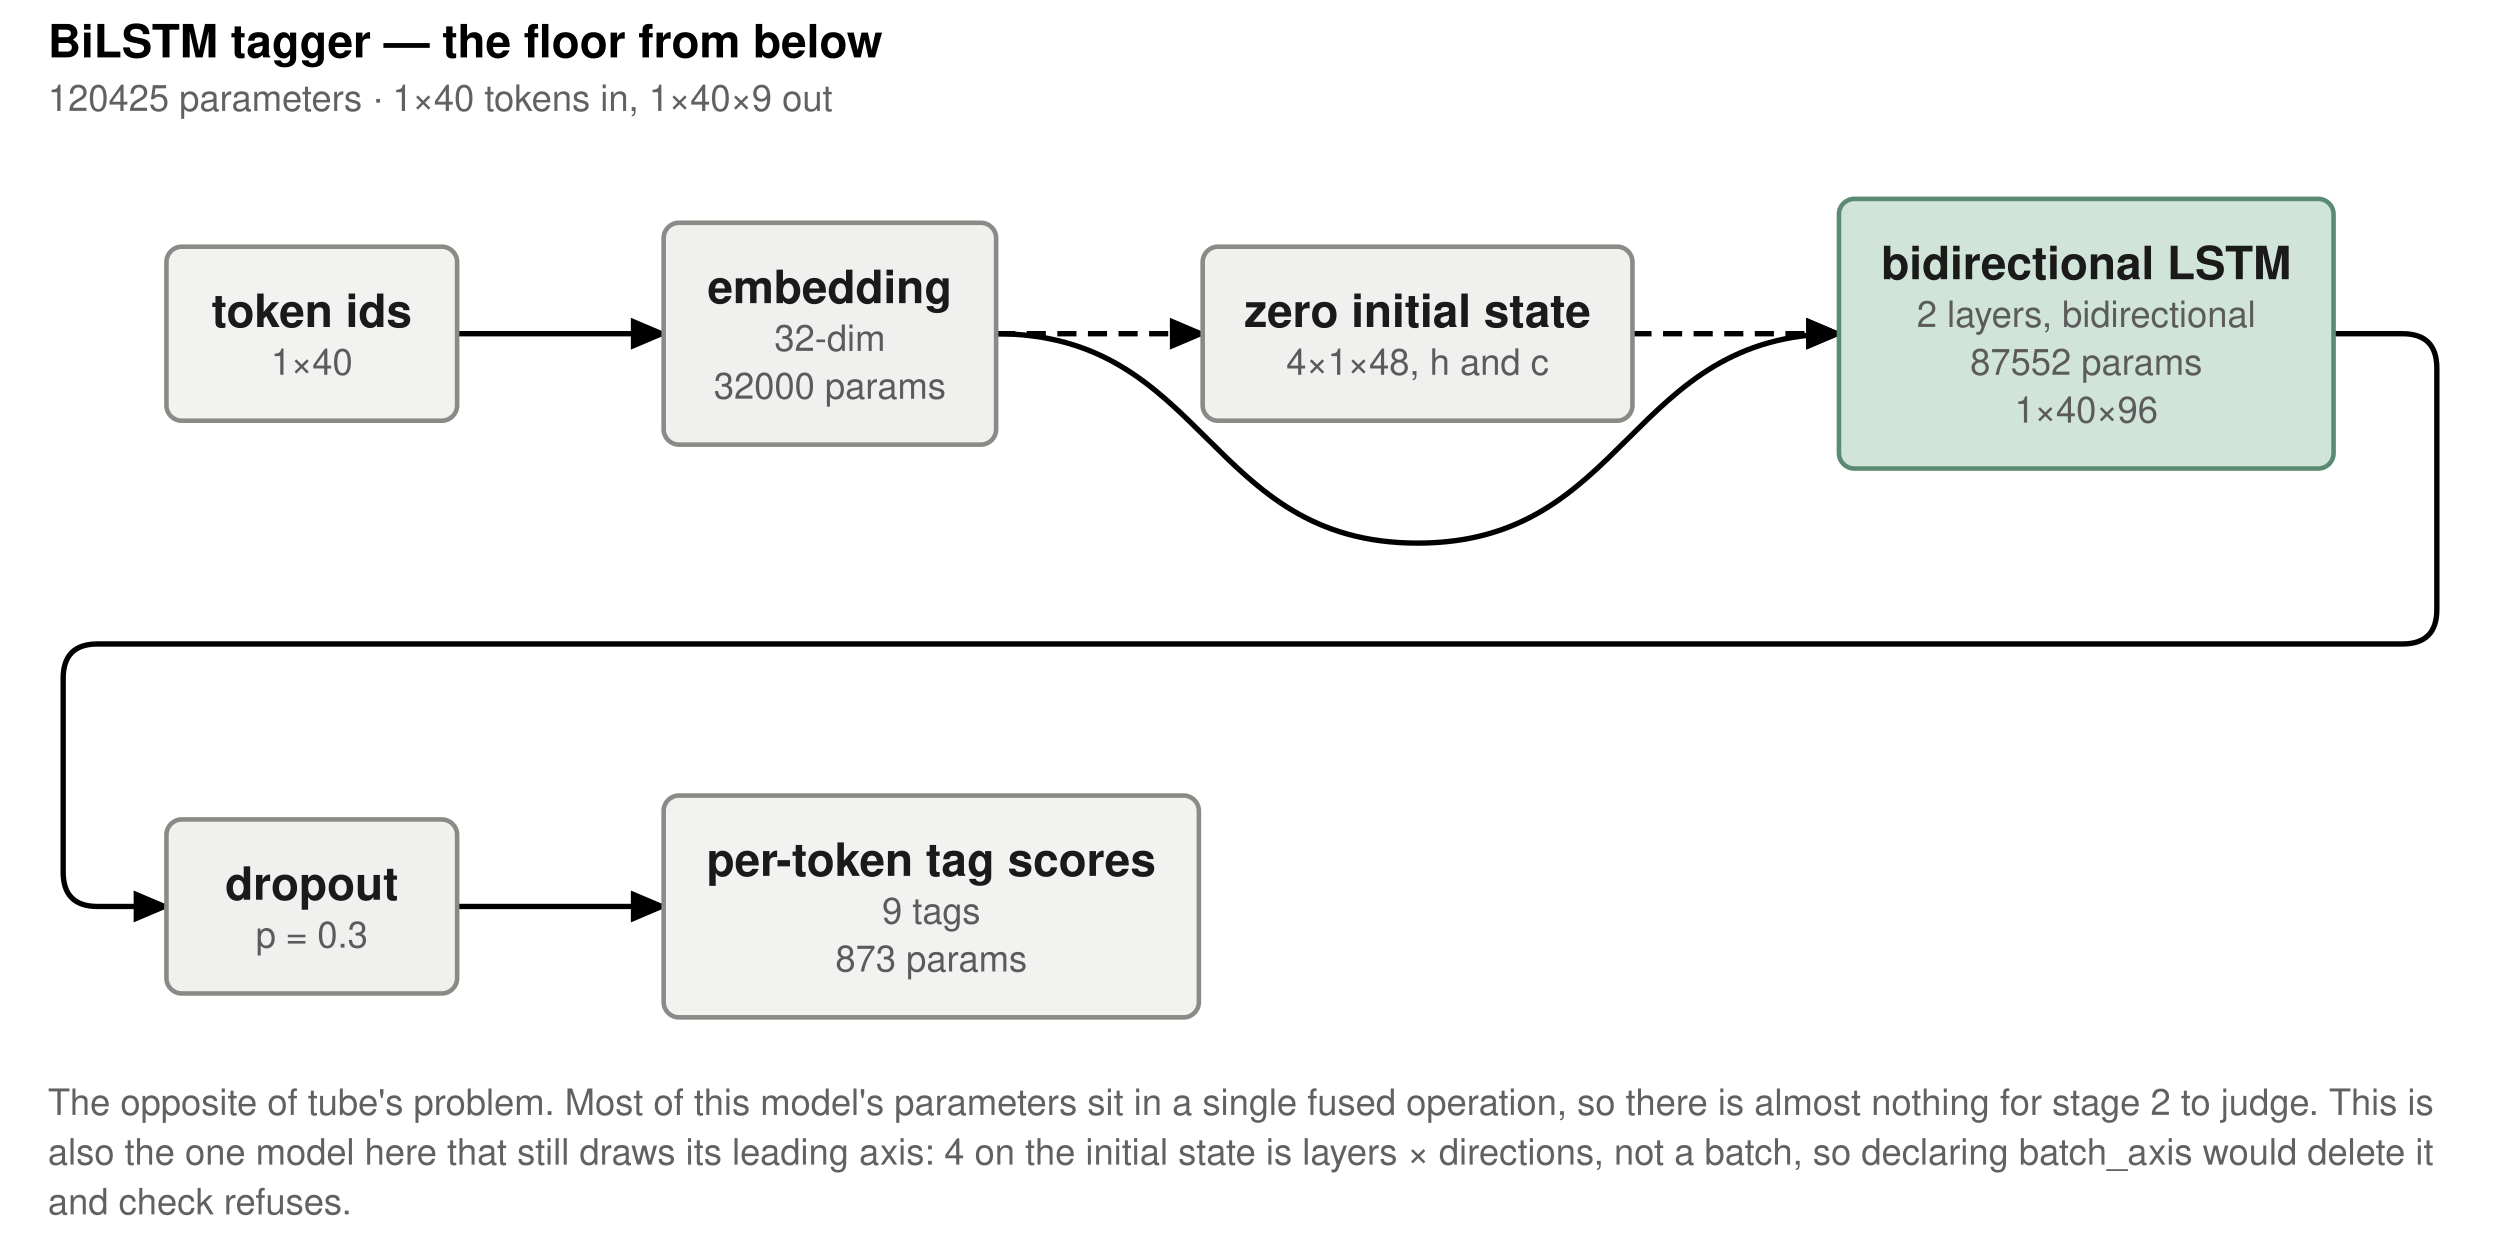
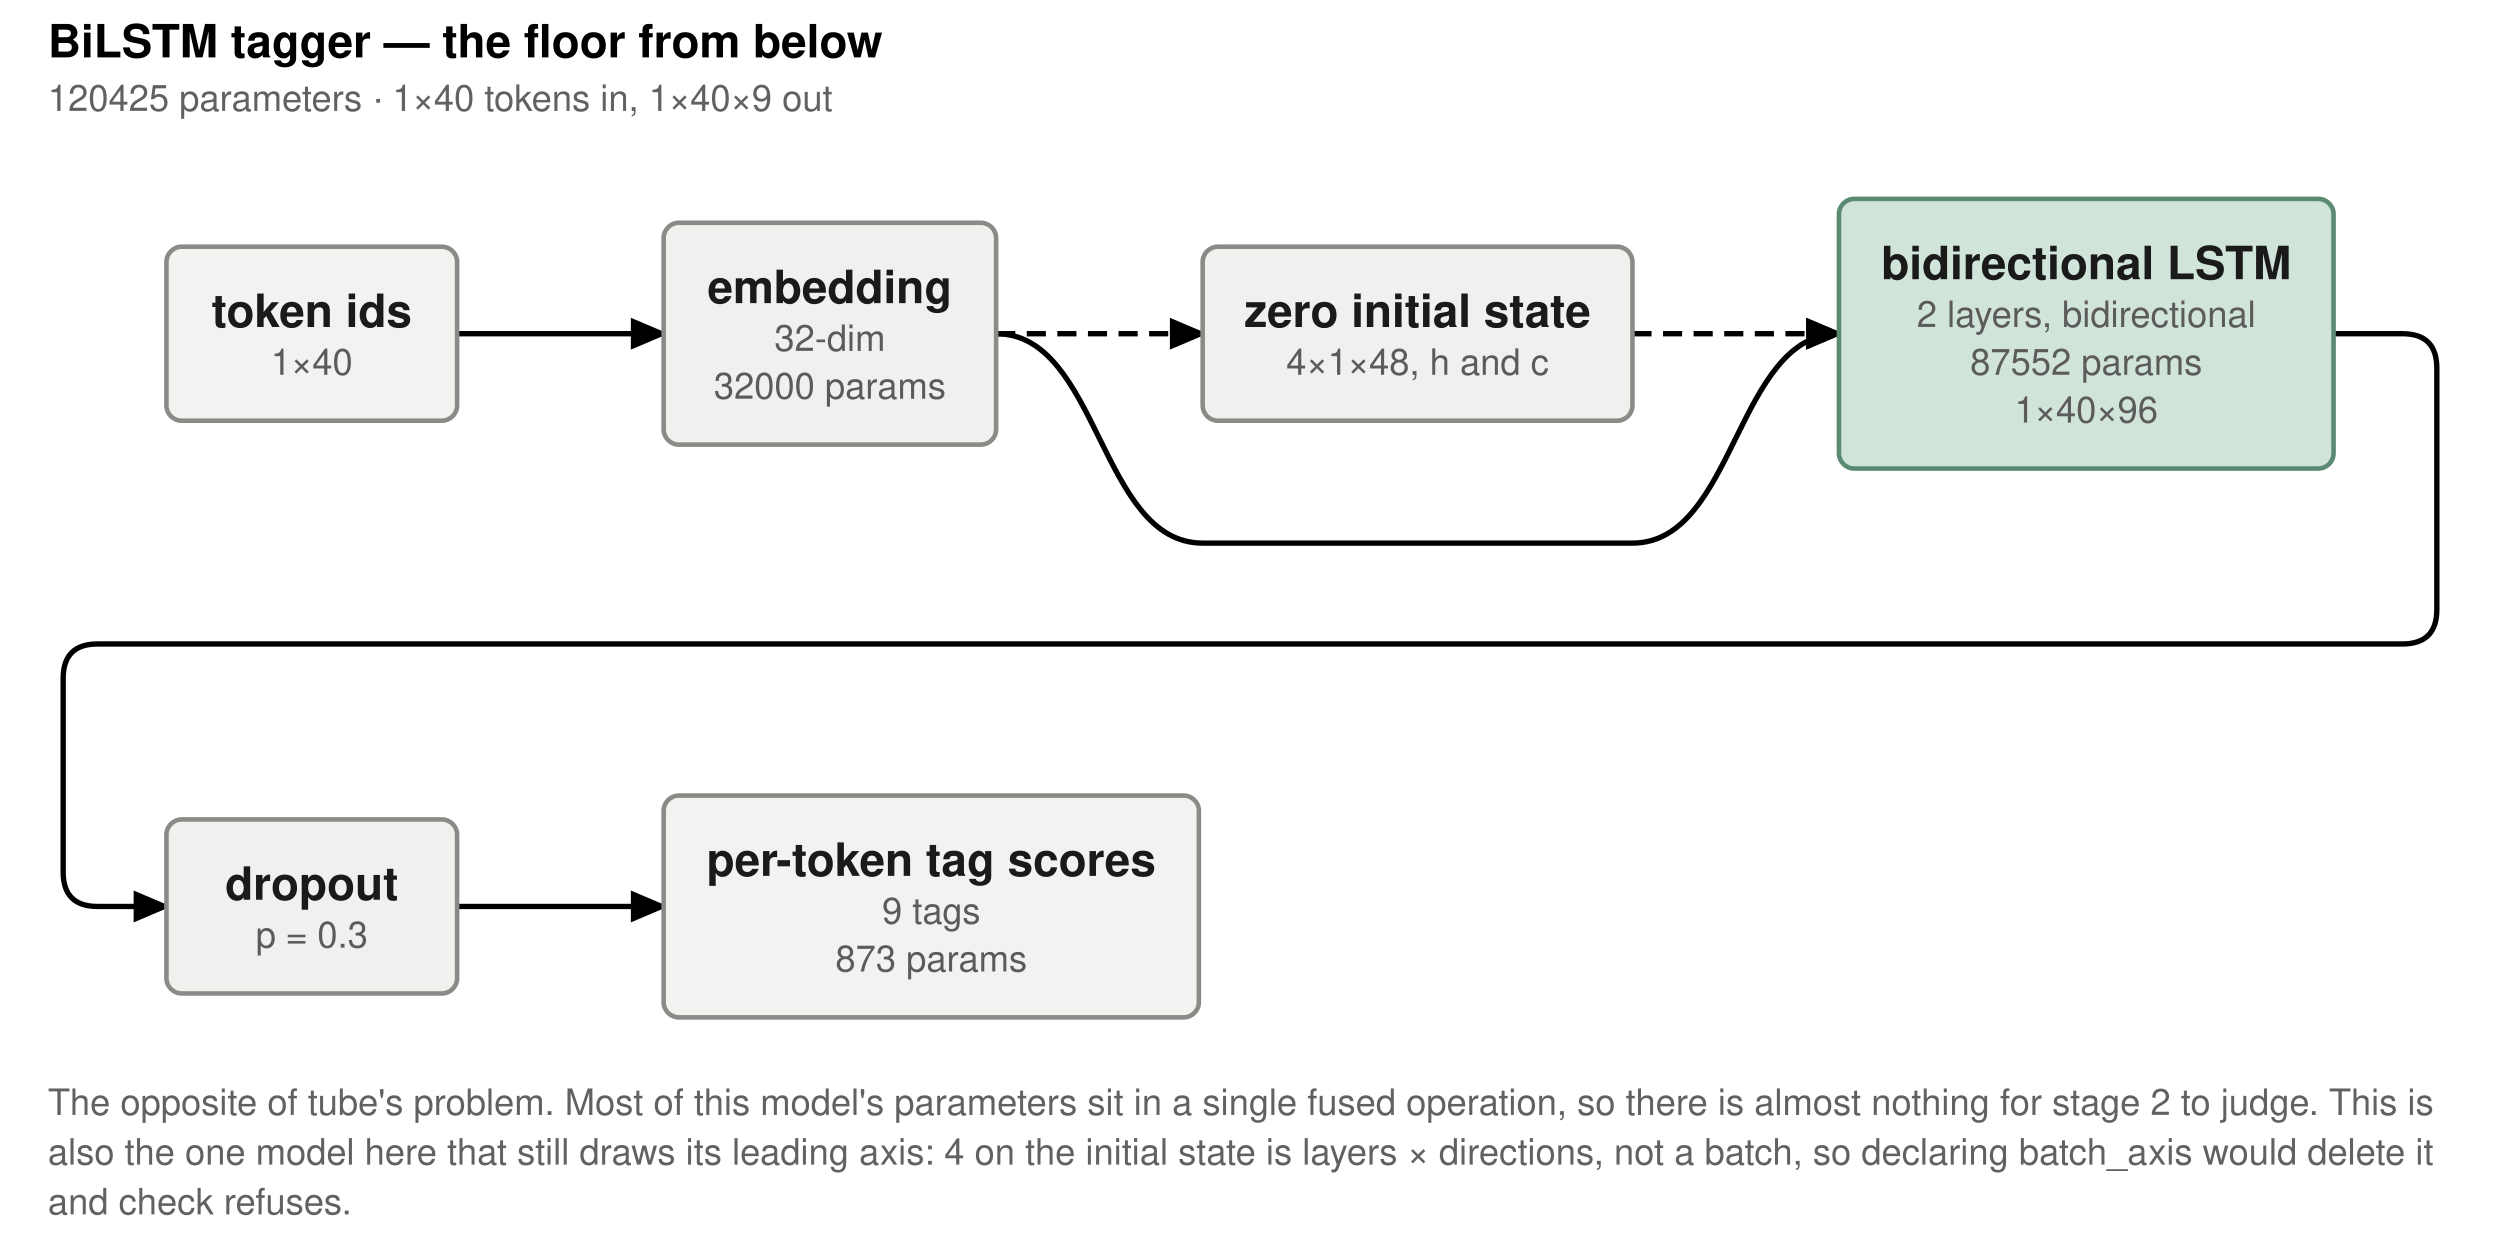
<svg xmlns="http://www.w3.org/2000/svg" class="draughtsman" role="img" aria-label="BiLSTM tagger — the floor from below" viewBox="0 0 652.61 329" width="6in" height="3.02in">
  <defs>
    <marker id="ds-arrow" viewBox="0 0 8 8" refX="7" refY="4" markerWidth="7" markerHeight="7" orient="auto-start-reverse">
      <path d="M0 0.6 L8 4 L0 7.4 Z" style="fill:currentColor" />
    </marker>
  </defs>
  <text class="ds-title" x="12" y="15" style="font-family:'Helvetica Neue', Helvetica, Arial, sans-serif;font-size:12.0px;font-weight:600;fill:currentColor">BiLSTM tagger — the floor from below</text>
  <text class="ds-subtitle" x="12" y="29" style="font-family:'Helvetica Neue', Helvetica, Arial, sans-serif;font-size:9.5px;fill:currentColor;opacity:0.62">120425 parameters · 1×40 tokens in, 1×40×9 out</text>
  <g class="ds-body" transform="translate(0 36)">
    <path class="ds-edge ds-edge-solid" data-from="tokens" data-to="embed" d="M119 51.25 C146 51.25 146 51.25 173 51.25" style="fill:none;stroke:currentColor;stroke-width:1.4" marker-end="url(#ds-arrow)" />
    <path class="ds-edge ds-edge-dashed" data-from="embed" data-to="state" d="M259.93 51.25 C286.93 51.25 286.93 51.25 313.93 51.25" style="fill:none;stroke:currentColor;stroke-width:1.4;stroke-dasharray:5 3" marker-end="url(#ds-arrow)" />
-     <path class="ds-edge ds-edge-solid" data-from="embed" data-to="lstm" d="M259.93 51.25 C315.02 51.25 315.02 106 370.11 106 C425.2 106 425.2 51.25 480.29 51.25" style="fill:none;stroke:currentColor;stroke-width:1.4" marker-end="url(#ds-arrow)" />
+     <path class="ds-edge ds-edge-solid" data-from="embed" data-to="lstm" d="M259.93 51.25 C286.93 51.25 286.93 106 313.93 106 C370.11 106 370.11 106 426.29 106 C453.29 106 453.29 51.25 480.29 51.25" style="fill:none;stroke:currentColor;stroke-width:1.4" marker-end="url(#ds-arrow)" />
    <path class="ds-edge ds-edge-dashed" data-from="state" data-to="lstm" d="M426.29 51.25 C453.29 51.25 453.29 51.25 480.29 51.25" style="fill:none;stroke:currentColor;stroke-width:1.4;stroke-dasharray:5 3" marker-end="url(#ds-arrow)" />
    <path class="ds-edge ds-edge-solid" data-from="lstm" data-to="drop" d="M609.61 51.25 L627.61 51.25 Q636.61 51.25 636.61 60.25 L636.61 123.37 Q636.61 132.37 627.61 132.37 L25 132.37 Q16 132.37 16 141.37 L16 192 Q16 201 25 201 L43 201" style="fill:none;stroke:currentColor;stroke-width:1.4" marker-end="url(#ds-arrow)" />
    <path class="ds-edge ds-edge-solid" data-from="drop" data-to="tags" d="M119 201 C146 201 146 201 173 201" style="fill:none;stroke:currentColor;stroke-width:1.4" marker-end="url(#ds-arrow)" />
    <g class="ds-stage ds-kind-input" data-stage="tokens">
      <rect x="43" y="28.5" width="76" height="45.5" rx="4" style="fill:#f2f2f0;stroke:#8a8a86;stroke-width:1.2" />
      <text x="81" y="49.5" text-anchor="middle" style="font-family:'Helvetica Neue', Helvetica, Arial, sans-serif;font-size:12.0px;font-weight:600;fill:#1a1a1a">token ids</text>
      <text x="81" y="62" text-anchor="middle" style="font-family:'Helvetica Neue', Helvetica, Arial, sans-serif;font-size:9.5px;fill:#5b5b5b">1×40</text>
    </g>
    <g class="ds-stage ds-kind-op" data-stage="embed">
      <rect x="173" y="22.25" width="86.93" height="58" rx="4" style="fill:#f0f0ef;stroke:#8a8a86;stroke-width:1.2" />
      <text x="216.46" y="43.25" text-anchor="middle" style="font-family:'Helvetica Neue', Helvetica, Arial, sans-serif;font-size:12.0px;font-weight:600;fill:#1a1a1a">embedding</text>
      <text x="216.46" y="55.75" text-anchor="middle" style="font-family:'Helvetica Neue', Helvetica, Arial, sans-serif;font-size:9.5px;fill:#5b5b5b">32-dim</text>
      <text x="216.46" y="68.25" text-anchor="middle" style="font-family:'Helvetica Neue', Helvetica, Arial, sans-serif;font-size:9.5px;fill:#5b5b5b">32000 params</text>
    </g>
    <g class="ds-stage ds-kind-op" data-stage="state">
      <rect x="313.93" y="28.5" width="112.37" height="45.5" rx="4" style="fill:#f0f0ef;stroke:#8a8a86;stroke-width:1.2" />
      <text x="370.11" y="49.5" text-anchor="middle" style="font-family:'Helvetica Neue', Helvetica, Arial, sans-serif;font-size:12.0px;font-weight:600;fill:#1a1a1a">zero initial state</text>
      <text x="370.11" y="62" text-anchor="middle" style="font-family:'Helvetica Neue', Helvetica, Arial, sans-serif;font-size:9.5px;fill:#5b5b5b">4×1×48, h and c</text>
    </g>
    <g class="ds-stage ds-kind-stack" data-stage="lstm">
      <rect x="480.29" y="16" width="129.32" height="70.5" rx="4" style="fill:#d1e4d9;stroke:#5a8a71;stroke-width:1.2" />
      <text x="544.95" y="37" text-anchor="middle" style="font-family:'Helvetica Neue', Helvetica, Arial, sans-serif;font-size:12.0px;font-weight:600;fill:#1a1a1a">bidirectional LSTM</text>
      <text x="544.95" y="49.5" text-anchor="middle" style="font-family:'Helvetica Neue', Helvetica, Arial, sans-serif;font-size:9.5px;fill:#5b5b5b">2 layers, bidirectional</text>
      <text x="544.95" y="62" text-anchor="middle" style="font-family:'Helvetica Neue', Helvetica, Arial, sans-serif;font-size:9.5px;fill:#5b5b5b">87552 params</text>
      <text x="544.95" y="74.5" text-anchor="middle" style="font-family:'Helvetica Neue', Helvetica, Arial, sans-serif;font-size:9.5px;fill:#5b5b5b">1×40×96</text>
    </g>
    <g class="ds-stage ds-kind-op" data-stage="drop">
      <rect x="43" y="178.25" width="76" height="45.5" rx="4" style="fill:#f0f0ef;stroke:#8a8a86;stroke-width:1.2" />
      <text x="81" y="199.25" text-anchor="middle" style="font-family:'Helvetica Neue', Helvetica, Arial, sans-serif;font-size:12.0px;font-weight:600;fill:#1a1a1a">dropout</text>
      <text x="81" y="211.75" text-anchor="middle" style="font-family:'Helvetica Neue', Helvetica, Arial, sans-serif;font-size:9.5px;fill:#5b5b5b">p = 0.3</text>
    </g>
    <g class="ds-stage ds-kind-output" data-stage="tags">
      <rect x="173" y="172" width="139.94" height="58" rx="4" style="fill:#f2f2f0;stroke:#8a8a86;stroke-width:1.2" />
      <text x="242.97" y="193" text-anchor="middle" style="font-family:'Helvetica Neue', Helvetica, Arial, sans-serif;font-size:12.0px;font-weight:600;fill:#1a1a1a">per-token tag scores</text>
      <text x="242.97" y="205.5" text-anchor="middle" style="font-family:'Helvetica Neue', Helvetica, Arial, sans-serif;font-size:9.5px;fill:#5b5b5b">9 tags</text>
      <text x="242.97" y="218" text-anchor="middle" style="font-family:'Helvetica Neue', Helvetica, Arial, sans-serif;font-size:9.5px;fill:#5b5b5b">873 params</text>
    </g>
  </g>
  <text class="ds-caption" x="12" y="291.5" style="font-family:'Helvetica Neue', Helvetica, Arial, sans-serif;font-size:9.5px;fill:currentColor;opacity:0.62">The opposite of tube's problem. Most of this model's parameters sit in a single fused operation, so there is almost nothing for stage 2 to judge. This is</text>
  <text class="ds-caption" x="12" y="304.5" style="font-family:'Helvetica Neue', Helvetica, Arial, sans-serif;font-size:9.5px;fill:currentColor;opacity:0.62">also the one model here that still draws its leading axis: 4 on the initial state is layers × directions, not a batch, so declaring batch_axis would delete it</text>
  <text class="ds-caption" x="12" y="317.5" style="font-family:'Helvetica Neue', Helvetica, Arial, sans-serif;font-size:9.5px;fill:currentColor;opacity:0.62">and check refuses.</text>
</svg>
